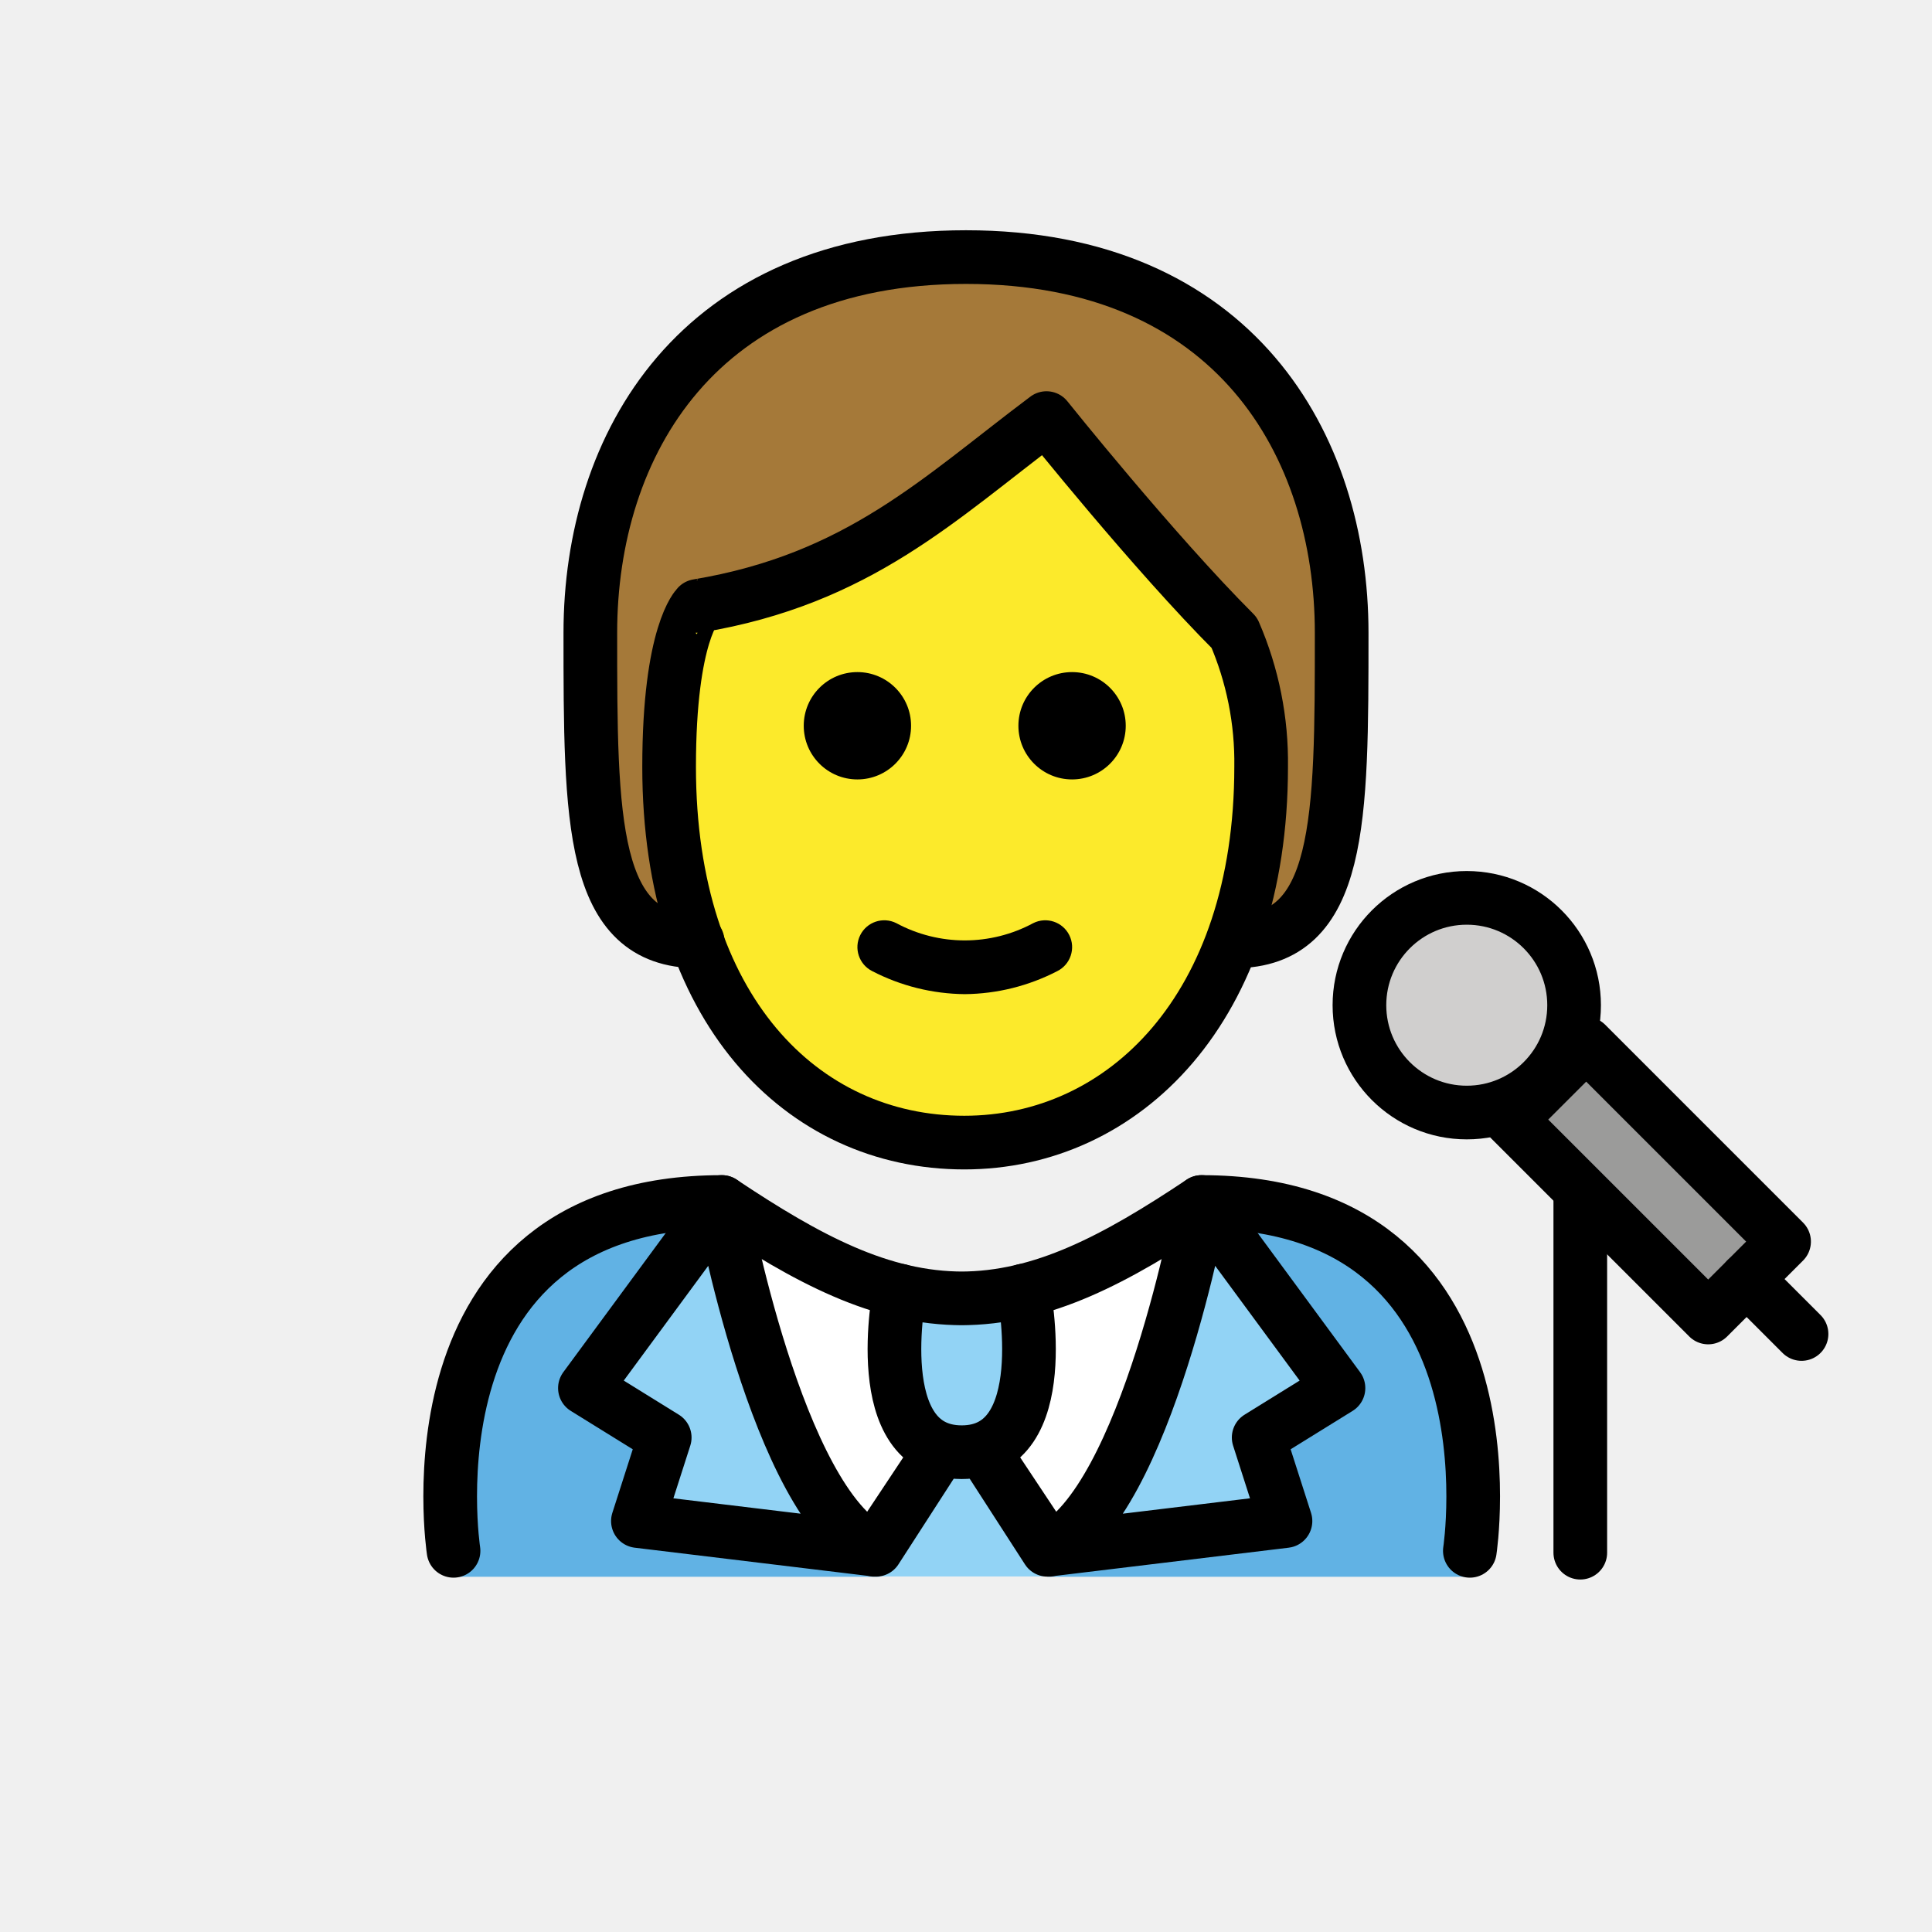
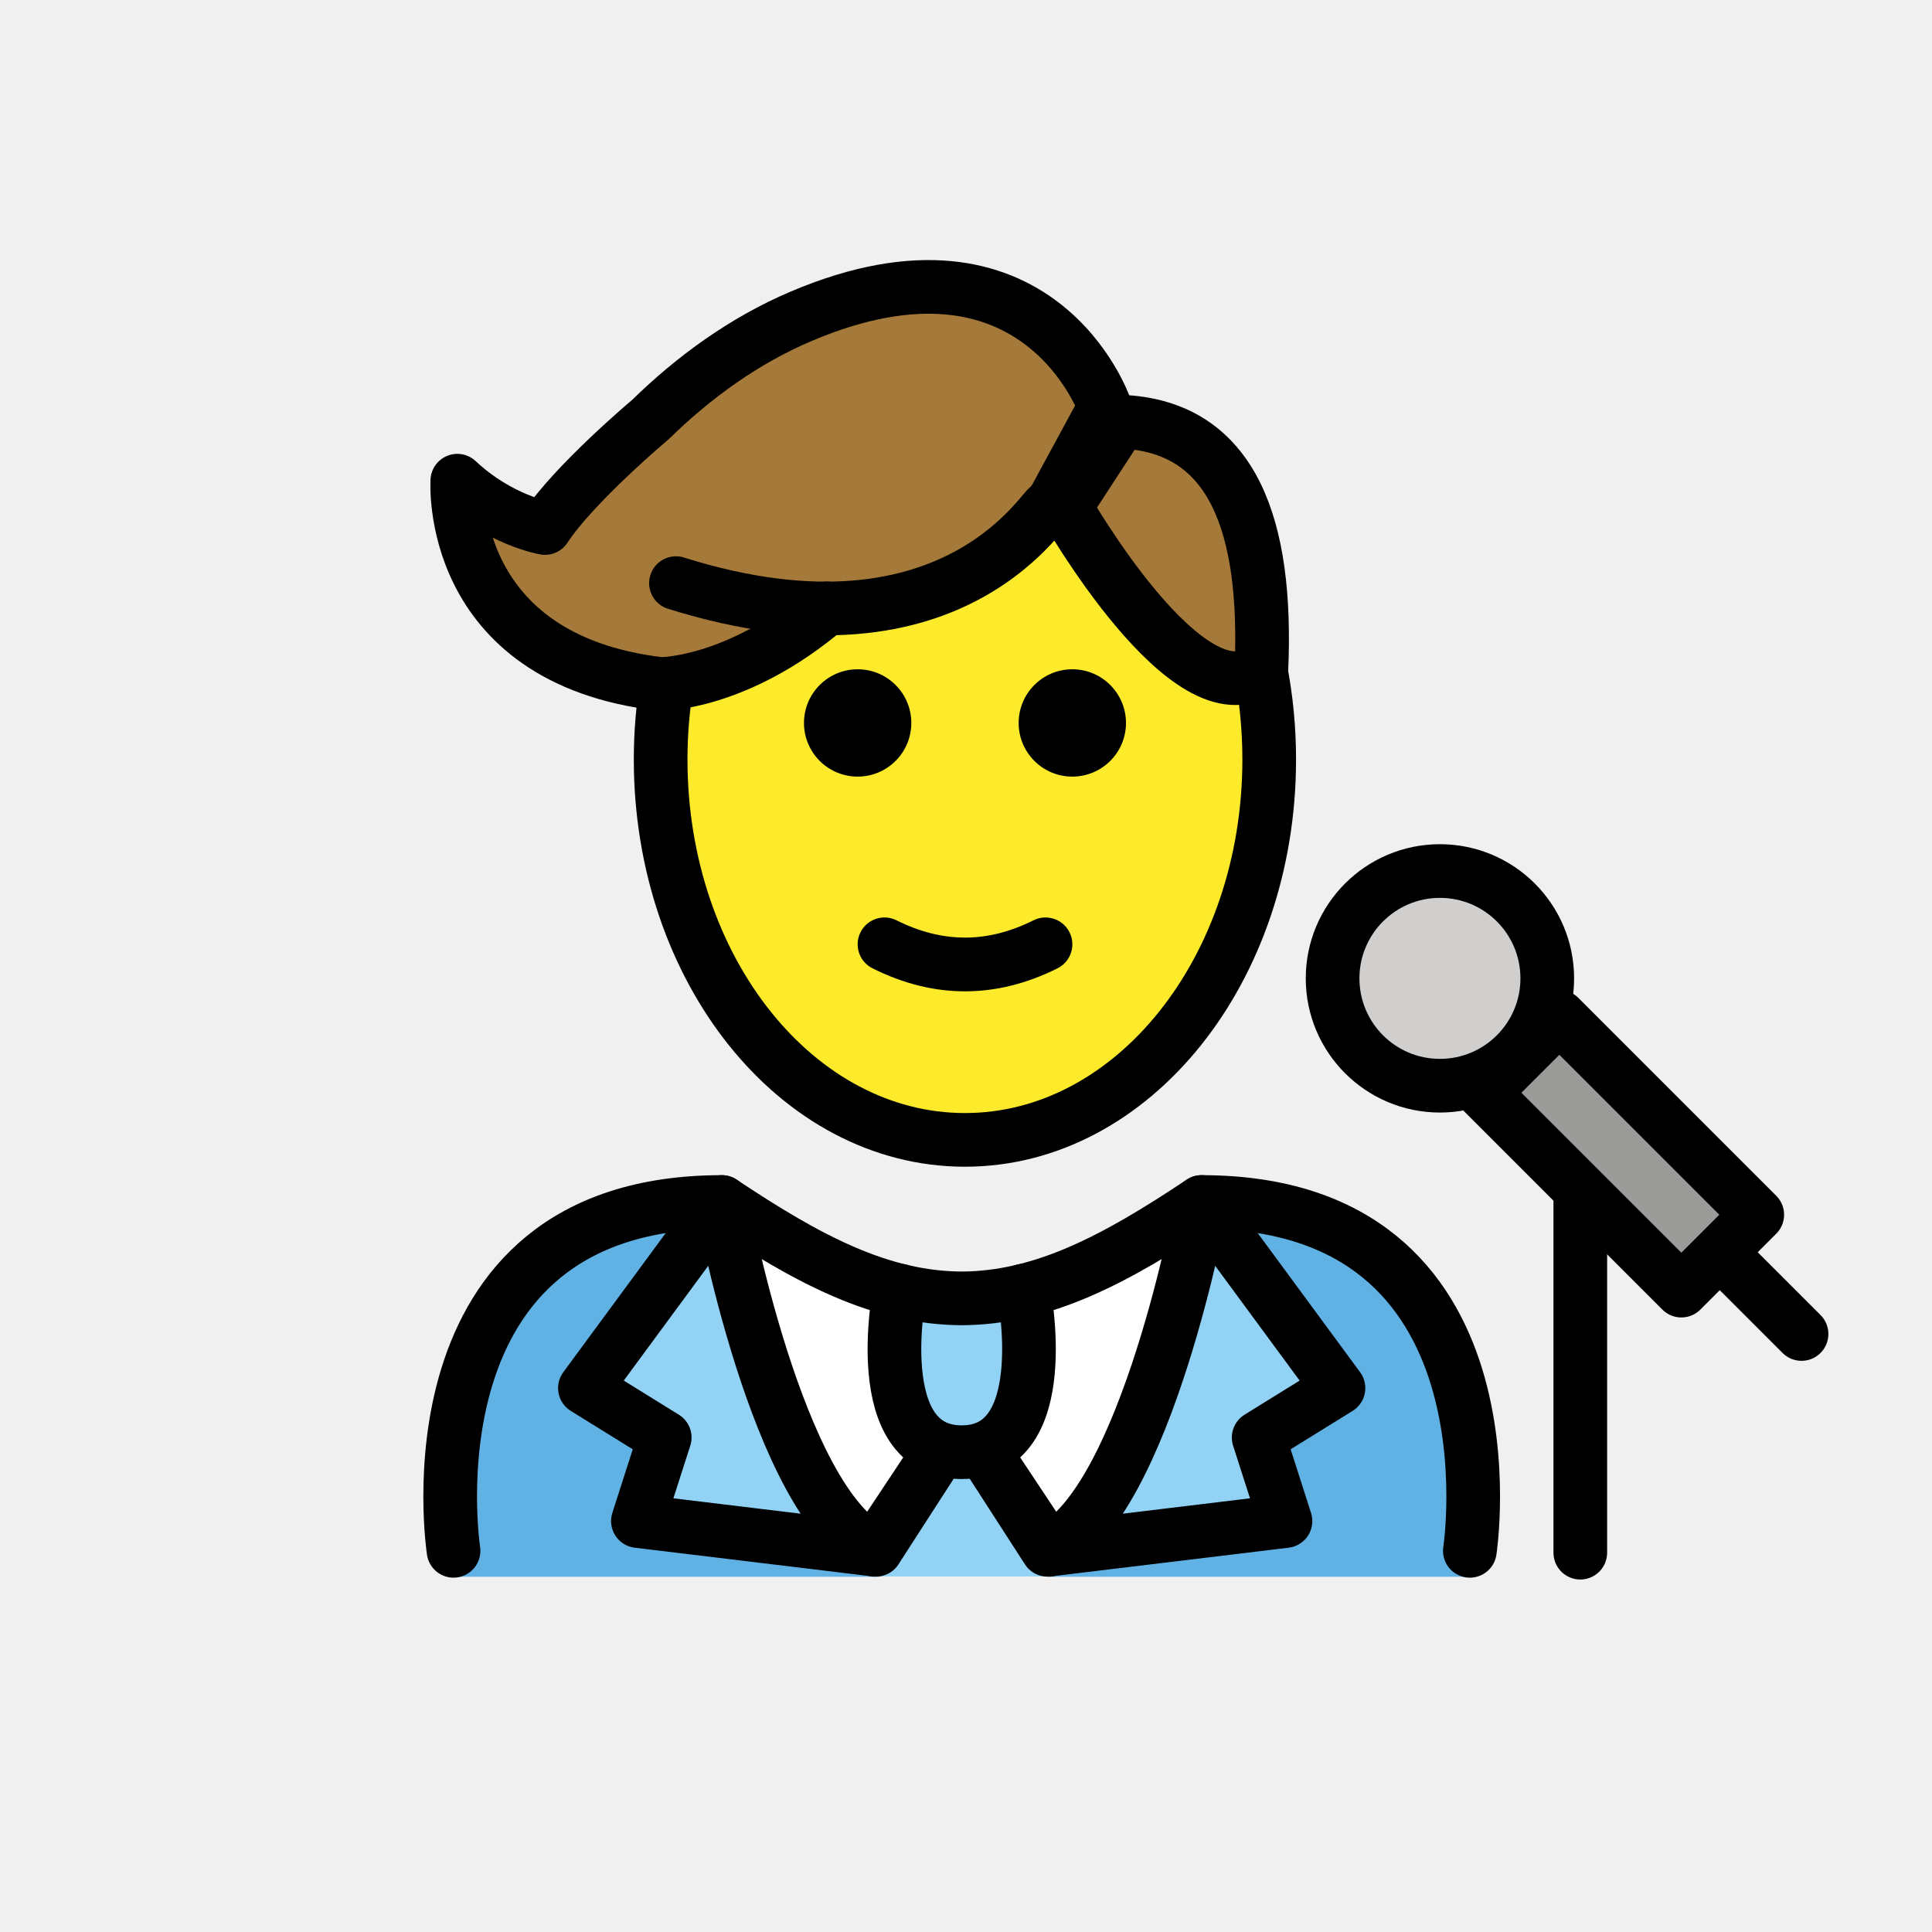
<svg xmlns="http://www.w3.org/2000/svg" id="emoji" viewBox="0 0 72 72" version="1.1">
  <g id="color">
    <path fill="#FFFFFF" d="M54.778,58.592c0,0,2-13.797-10-13.797c-3.192,2.119-5.926,3.584-9,3.578h0.125 c-3.074,0.006-5.808-1.458-9-3.578c-12,0-10,13.797-10,13.797" />
    <path fill="#61B2E4" d="M26.902,44.795c-12,0-10,13.967-10,13.967h15.893C32.796,58.762,28.375,55.498,26.902,44.795" />
    <path fill="#61B2E4" d="M44.778,44.795c12,0,10,13.967,10,13.967h-15.748C39.029,58.762,44.452,51.319,44.778,44.795" />
    <path fill="#92D3F5" d="M33.533,48.284c0,0-1.206,6.021,2.307,6.021c3.514,0,2.307-6.021,2.307-6.021" />
-     <rect x="59.386" y="38.782" width="4" height="10.43" transform="matrix(0.7071 -0.7071 0.7071 0.7071 -13.1305 56.2929)" fill="#9B9B9A" />
-     <ellipse cx="54.662" cy="37.461" rx="4" ry="4" fill="#D0CFCE" />
+     <rect x="58.387" y="37.781" width="4" height="10.43" transform="matrix(0.7071 -0.7071 0.7071 0.7071 -12.716 55.2933)" fill="#9B9B9A" />
+     <ellipse cx="53.662" cy="36.461" rx="4" ry="4" fill="#D0CFCE" />
    <path fill="#92D3F5" d="M34.99,54.488l-2.415,3.638c-3.63-1.754-5.672-12.962-5.672-12.962l-5.105,6.935l2.974,1.842 l-0.999,3.113l8.869,1.072" />
    <polygon fill="#92D3F5" points="35.679,54.096 37.469,56.706 38.976,58.75 32.665,58.75 34.172,56.706" />
    <path fill="#92D3F5" d="M36.69,54.488l2.415,3.638c3.63-1.754,5.672-12.962,5.672-12.962l5.104,6.935l-2.974,1.842 l0.999,3.113l-8.869,1.072" />
  </g>
-   <g id="skin-shadow" />
  <g id="hair">
-     <path fill="#A57939" d="M26,35.081c-4,0-4-4.5-4-11.5s4-14,14-14s14,7,14,14s0,11.5-4,11.5" />
+     <path fill="#A57939" d="M41.774,15.715l-0.625-0.624c-0.287-0.736-2.958-6.849-11.302-3.299 c-2.106,0.896-3.98,2.252-5.616,3.852c0,0-2.837,2.382-3.921,4.035c0,0-1.687-0.284-3.267-1.764 c0,0-0.435,6.643,7.576,7.577c0,0,2.858,0.022,6.191-2.819l1.405-0.622c3.039-0.198,5.351-1.183,5.353-2.371 l1.208-0.535l0.927-0.252c0,0,4.601,8.097,7.303,6.05l0.003-0.001C47.238,19.637,45.973,15.884,41.774,15.715z" />
  </g>
  <g id="skin">
-     <path fill="#FCEA2B" d="M24.936,28.581c0,9,4.936,14,11,14c5.936,0,11.063-5,11.063-14c0.025-1.719-0.316-3.423-1-5 c-3-3-7-8-7-8c-4,3-7,6-13,7C26,22.581,24.936,23.58,24.936,28.581z" />
+     <path fill="#FCEA2B" d="M39.703,18.892l-0.927,0.252l-1.208,0.535c-0.002,1.188-2.314,2.173-5.353,2.371l-1.405,0.622 c-3.275,2.792-6.085,2.819-6.182,2.819c-0.2,1.054-0.317,2.148-0.317,3.279c0,7.828,5.076,14.173,11.339,14.173 s11.339-6.346,11.339-14.173c0-1.249-0.142-2.454-0.385-3.608C43.871,26.223,39.703,18.892,39.703,18.892z" />
  </g>
+   <g id="skin-shadow" />
  <g id="line">
-     <ellipse cx="54.662" cy="37.461" rx="4" ry="4" fill="none" stroke="#000000" stroke-linecap="round" stroke-linejoin="round" stroke-miterlimit="10" stroke-width="2" />
-     <line x1="65.091" x2="67.138" y1="47.667" y2="49.714" fill="none" stroke="#000000" stroke-linecap="round" stroke-linejoin="round" stroke-miterlimit="10" stroke-width="2" />
+     <path d="M41.962,26.942c0,1.105-0.896,2-2,2s-2-0.895-2-2c0-1.103,0.896-2,2-2S41.962,25.839,41.962,26.942" />
+     <path d="M33.962,26.942c0,1.105-0.896,2-2,2s-2-0.895-2-2c0-1.103,0.896-2,2-2S33.962,25.839,33.962,26.942" />
+     <path d="M35.962,36.944c-1.152,0-2.304-0.286-3.447-0.858c-0.494-0.247-0.694-0.848-0.447-1.342 c0.247-0.494,0.846-0.694,1.342-0.447c1.718,0.859,3.388,0.859,5.106,0c0.495-0.247,1.095-0.046,1.342,0.447 c0.247,0.494,0.047,1.095-0.447,1.342C38.266,36.658,37.114,36.944,35.962,36.944z" />
+     <path fill="none" stroke="#000000" stroke-miterlimit="10" stroke-width="2" d="M46.98,24.96c0.21,1.07,0.32,2.2,0.32,3.34 c0,7.83-5.08,14.18-11.34,14.18s-11.34-6.35-11.34-14.18c0-0.97,0.08-1.91,0.23-2.82" />
+     <path fill="none" stroke="#000000" stroke-miterlimit="10" stroke-width="2" d="M40.95,15.58c0.08,0.04,0.16,0.09,0.23,0.14 c0.14,0.09,0.28,0.18,0.41,0.28" />
+     <rect x="58.387" y="37.781" width="4" height="10.43" transform="matrix(0.7071 -0.7071 0.7071 0.7071 -12.716 55.2933)" fill="none" stroke="#000000" stroke-linecap="round" stroke-linejoin="round" stroke-miterlimit="10" stroke-width="2" />
+     <ellipse cx="53.662" cy="36.461" rx="4" ry="4" fill="none" stroke="#000000" stroke-linecap="round" stroke-linejoin="round" stroke-miterlimit="10" stroke-width="2" />
+     <line x1="64.292" x2="67.138" y1="46.868" y2="49.714" fill="none" stroke="#000000" stroke-linecap="round" stroke-linejoin="round" stroke-miterlimit="10" stroke-width="2" />
    <line x1="58.893" x2="58.893" y1="44.664" y2="57.864" fill="none" stroke="#000000" stroke-linecap="round" stroke-linejoin="round" stroke-miterlimit="10" stroke-width="2" />
+     <path fill="none" stroke="#000000" stroke-linecap="round" stroke-linejoin="round" stroke-miterlimit="10" stroke-width="2" d="M41.774,15.715c4.199,0.168,5.464,3.922,5.235,9.226l-0.003,0.001c-2.702,2.047-7.303-6.05-7.303-6.05 L41.774,15.715z" />
    <path fill="none" stroke="#000000" stroke-linecap="round" stroke-linejoin="round" stroke-miterlimit="10" stroke-width="2" d="M33.533,48.098c0,0-1.206,6.021,2.307,6.021c3.514,0,2.307-6.021,2.307-6.021" />
    <path fill="none" stroke="#000000" stroke-linecap="round" stroke-linejoin="round" stroke-miterlimit="10" stroke-width="2" d="M34.99,54.119l-2.415,3.638c-3.63-1.754-5.672-12.962-5.672-12.962l-5.105,6.935l2.974,1.842l-0.999,3.113 l8.869,1.072z" />
    <path fill="none" stroke="#000000" stroke-linecap="round" stroke-linejoin="round" stroke-miterlimit="10" stroke-width="2" d="M36.69,54.119l2.415,3.638c3.63-1.754,5.672-12.962,5.672-12.962l5.104,6.935l-2.974,1.842l0.999,3.113 l-8.869,1.072z" />
+     <path fill="none" stroke="#000000" stroke-linecap="round" stroke-linejoin="round" stroke-miterlimit="10" stroke-width="2" d="M39.093,19.004l2.083-3.84c0,0-2.46-7.145-11.329-3.373c-2.106,0.896-3.98,2.252-5.616,3.852 c0,0-2.837,2.382-3.921,4.035c0,0-1.687-0.284-3.267-1.764c0,0-0.435,6.643,7.576,7.577c0,0,2.858,0.022,6.191-2.819" />
+     <path fill="none" stroke="#000000" stroke-linecap="round" stroke-linejoin="round" stroke-miterlimit="10" stroke-width="2" d="M39.108,18.892c-0.003-0.463-3.292,6.183-13.917,2.84" />
    <path fill="none" stroke="#000000" stroke-linecap="round" stroke-linejoin="round" stroke-miterlimit="10" stroke-width="2" d="M16.902,57.795c0,0-2-13,10-13c3.192,2.128,5.926,3.598,9,3.592h-0.125c3.074,0.006,5.808-1.464,9-3.592 c12,0,10,13,10,13" />
-     <path fill="none" stroke="#000000" stroke-linecap="round" stroke-linejoin="round" stroke-width="2" d="M26,35.081 c-4,0-4-4.5-4-11.5s4-14,14-14s14,7,14,14s0,11.5-4,11.5" />
-     <path fill="none" stroke="#000000" stroke-linejoin="round" stroke-width="2" d="M24.936,28.581c0,9,4.936,14,11,14 c5.936,0,11.063-5,11.063-14c0.025-1.719-0.316-3.423-1-5c-3-3-7-8-7-8c-4,3-7,6-13,7 C26,22.581,24.936,23.58,24.936,28.581z" />
-     <path d="M33.953,27.047c0,1.105-0.895,2-2,2s-2-0.895-2-2s0.895-2,2-2C33.057,25.047,33.953,25.942,33.953,27.047" />
-     <path d="M35.953,37.049c-1.2-0.012-2.381-0.305-3.447-0.858c-0.494-0.247-0.694-0.848-0.447-1.342 c0.247-0.494,0.848-0.694,1.342-0.447c1.593,0.859,3.512,0.859,5.106,0c0.494-0.247,1.095-0.047,1.342,0.447 s0.047,1.095-0.447,1.342C38.334,36.744,37.153,37.038,35.953,37.049z" />
-     <path d="M41.953,27.047c0,1.105-0.895,2-2,2s-2-0.895-2-2s0.895-2,2-2C41.057,25.047,41.953,25.942,41.953,27.047" />
-     <rect x="59.386" y="38.782" width="4" height="10.43" transform="matrix(0.7071 -0.7071 0.7071 0.7071 -13.1305 56.2929)" fill="none" stroke="#000000" stroke-linecap="round" stroke-linejoin="round" stroke-miterlimit="10" stroke-width="2" />
  </g>
</svg>
